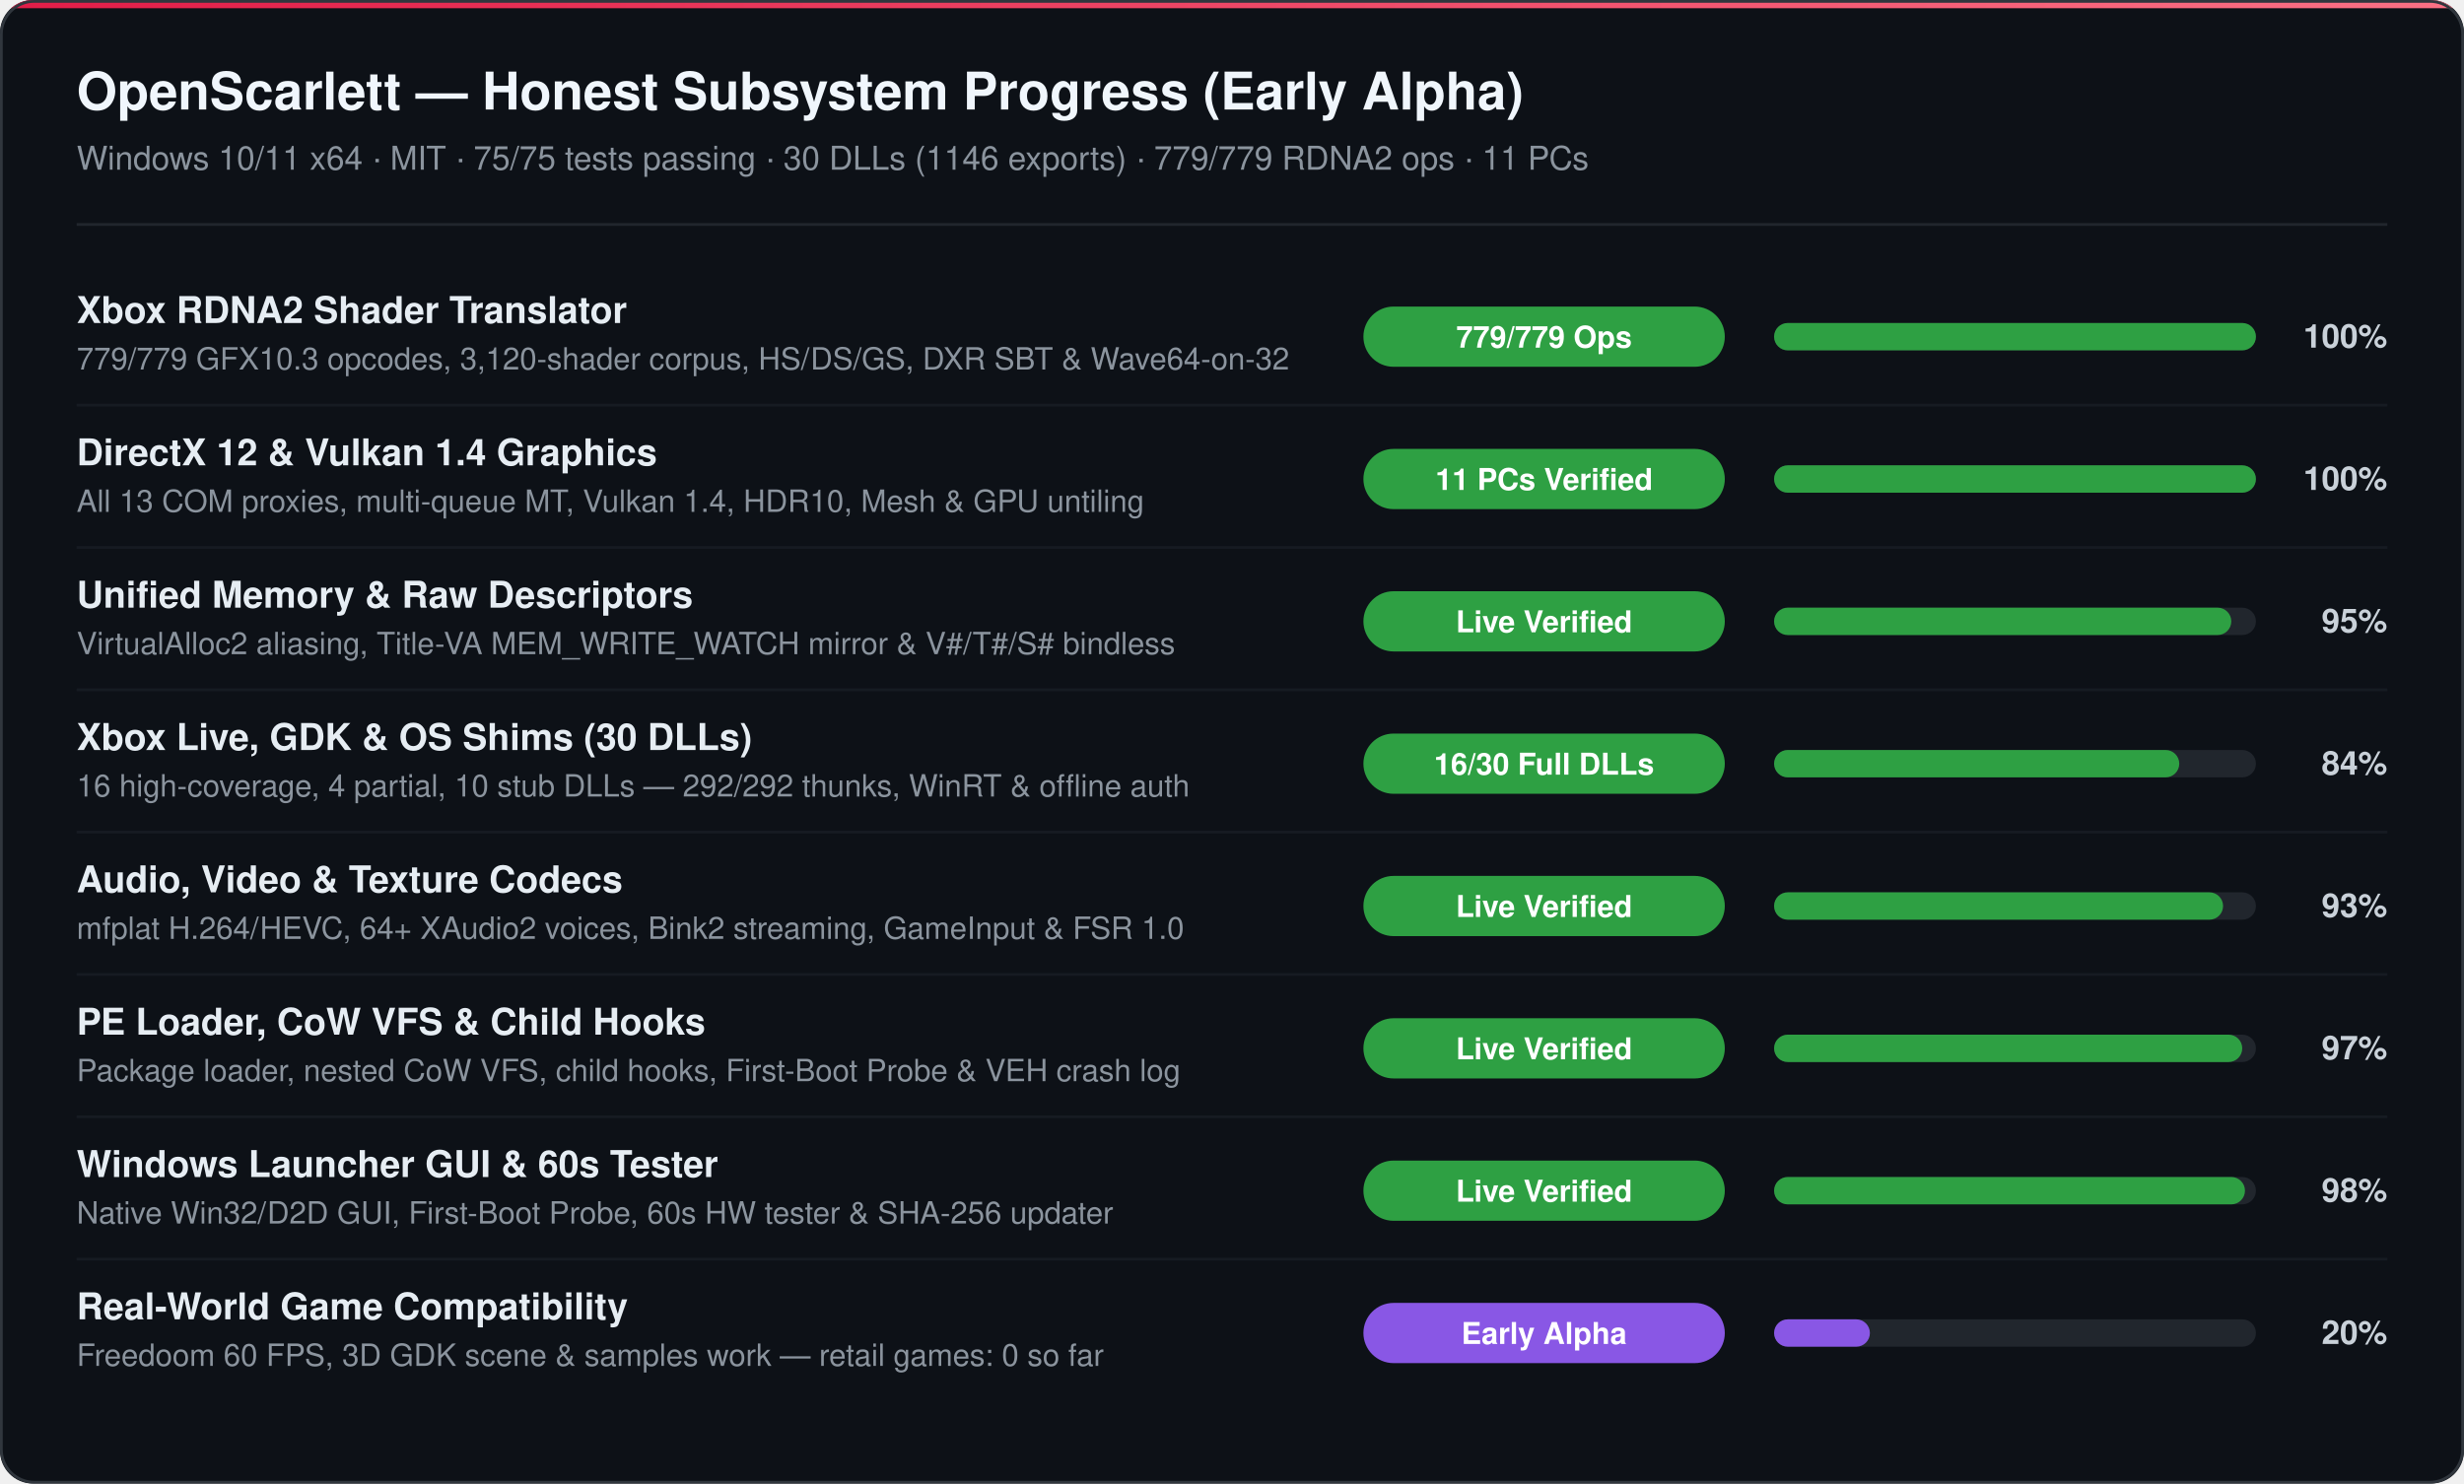
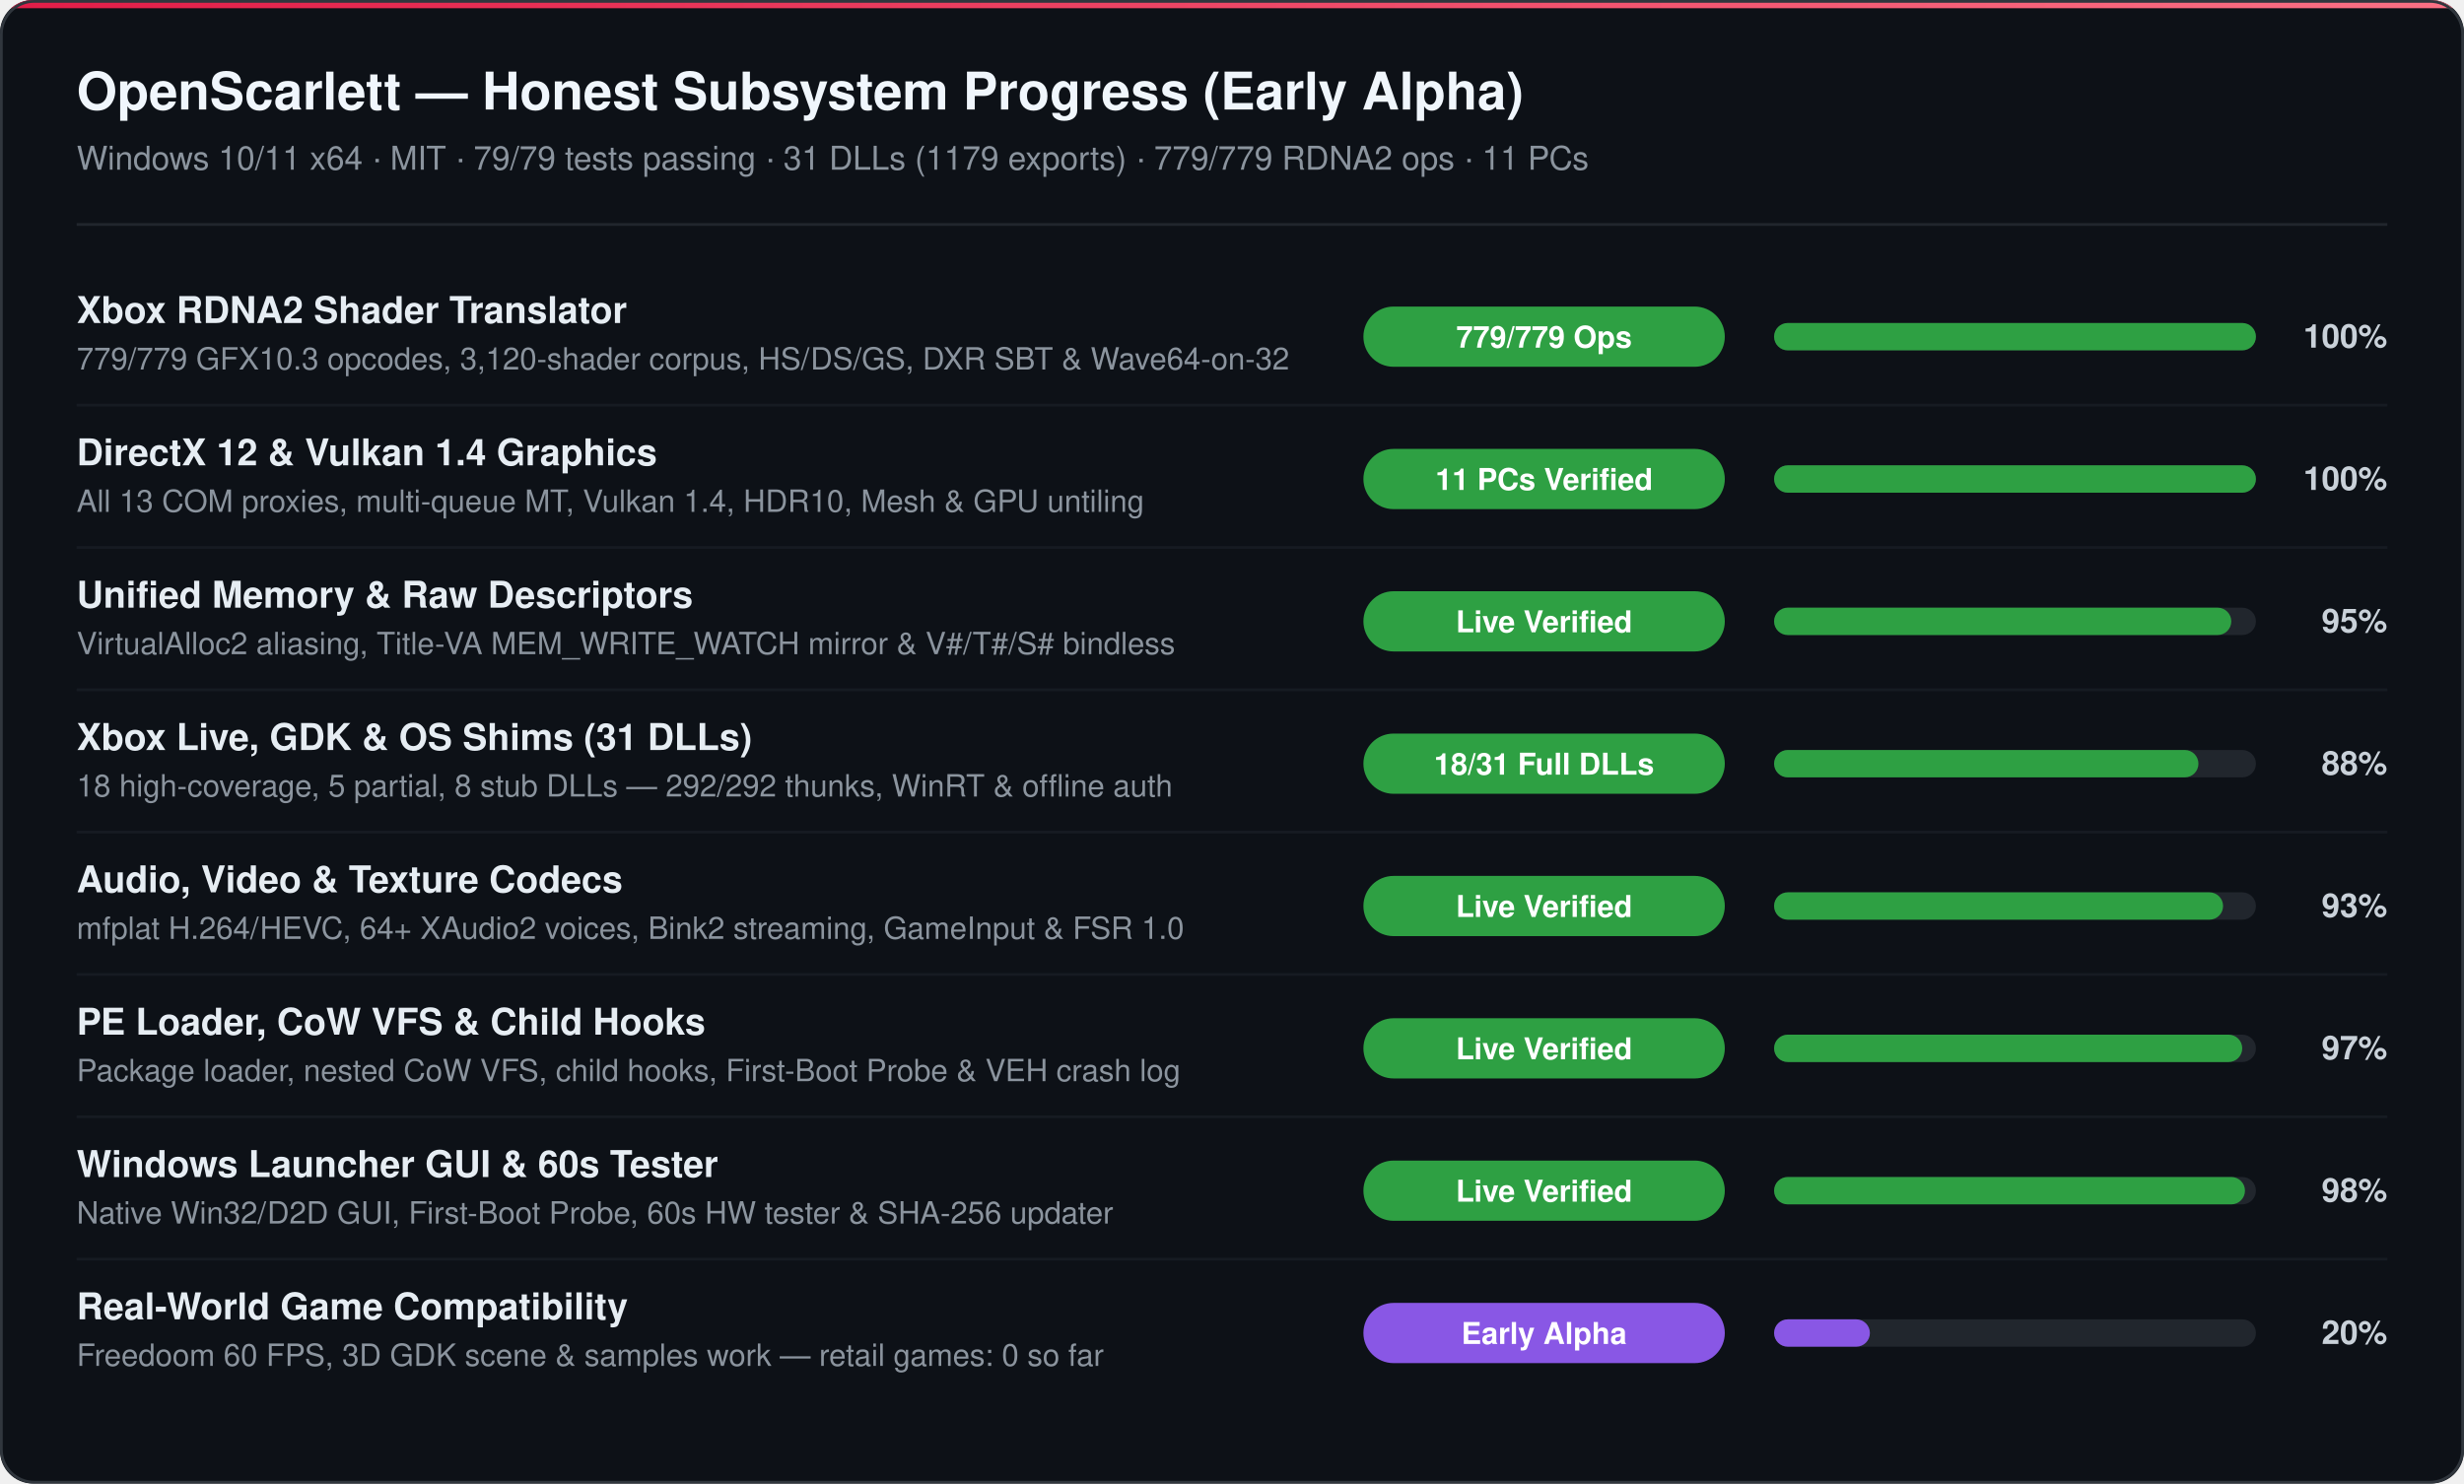
- <svg xmlns="http://www.w3.org/2000/svg" width="900" height="542" viewBox="0 0 900 542" role="img" aria-label="OpenScarlett Honest Subsystem Progress (75/75 tests passing)">
+ <svg xmlns="http://www.w3.org/2000/svg" width="900" height="542" viewBox="0 0 900 542" role="img" aria-label="OpenScarlett Honest Subsystem Progress (79/79 tests passing)">
  <defs>
    <linearGradient id="accentBar" x1="0%" y1="0%" x2="100%" y2="0%">
      <stop offset="0%" stop-color="#e11d48" />
      <stop offset="100%" stop-color="#fb7185" />
    </linearGradient>
    <clipPath id="cardClip">
      <rect width="900" height="542" rx="12" />
    </clipPath>
  </defs>
  <style>
    text { font-family: -apple-system, 'Segoe UI', Helvetica, Arial, sans-serif; }
    .h1 { font-size: 19px; font-weight: 700; fill: #f0f6fc; }
    .sub { font-size: 12px; fill: #8b949e; }
    .name { font-size: 13.5px; fill: #e6edf3; font-weight: 600; }
    .desc { font-size: 11.2px; fill: #8b949e; }
    .pill { font-size: 11px; fill: #ffffff; font-weight: 600; }
    .pct { font-size: 12px; fill: #c9d1d9; font-weight: 600; }
  </style>
  <g clip-path="url(#cardClip)">
    <rect width="900" height="542" fill="#0d1117" />
    <rect x="0" y="0" width="900" height="3" fill="url(#accentBar)" />
    <text class="h1" x="28" y="40">OpenScarlett — Honest Subsystem Progress (Early Alpha)</text>
-     <text class="sub" x="28" y="62">Windows 10/11 x64 · MIT · 75/75 tests passing · 30 DLLs (1146 exports) · 779/779 RDNA2 ops · 11 PCs</text>
+     <text class="sub" x="28" y="62">Windows 10/11 x64 · MIT · 79/79 tests passing · 31 DLLs (1179 exports) · 779/779 RDNA2 ops · 11 PCs</text>
    <line x1="28" y1="82" x2="872" y2="82" stroke="#21262d" stroke-width="1" />
    <text class="name" x="28" y="118">Xbox RDNA2 Shader Translator</text>
    <text class="desc" x="28" y="135">779/779 GFX10.3 opcodes, 3,120-shader corpus, HS/DS/GS, DXR SBT &amp; Wave64-on-32</text>
    <rect x="498" y="112" width="132" height="22" rx="11" fill="#2ea043" />
    <text class="pill" x="564" y="127" text-anchor="middle">779/779 Ops</text>
    <rect x="648" y="118" width="176" height="10" rx="5" fill="#21262d" />
    <rect x="648" y="118" width="176" height="10" rx="5" fill="#2ea043" />
    <text class="pct" x="872" y="127" text-anchor="end">100%</text>
    <line x1="28" y1="148" x2="872" y2="148" stroke="#161b22" stroke-width="1" />
    <text class="name" x="28" y="170">DirectX 12 &amp; Vulkan 1.4 Graphics</text>
    <text class="desc" x="28" y="187">All 13 COM proxies, multi-queue MT, Vulkan 1.4, HDR10, Mesh &amp; GPU untiling</text>
    <rect x="498" y="164" width="132" height="22" rx="11" fill="#2ea043" />
    <text class="pill" x="564" y="179" text-anchor="middle">11 PCs Verified</text>
    <rect x="648" y="170" width="176" height="10" rx="5" fill="#21262d" />
    <rect x="648" y="170" width="176" height="10" rx="5" fill="#2ea043" />
    <text class="pct" x="872" y="179" text-anchor="end">100%</text>
    <line x1="28" y1="200" x2="872" y2="200" stroke="#161b22" stroke-width="1" />
    <text class="name" x="28" y="222">Unified Memory &amp; Raw Descriptors</text>
    <text class="desc" x="28" y="239">VirtualAlloc2 aliasing, Title-VA MEM_WRITE_WATCH mirror &amp; V#/T#/S# bindless</text>
    <rect x="498" y="216" width="132" height="22" rx="11" fill="#2ea043" />
    <text class="pill" x="564" y="231" text-anchor="middle">Live Verified</text>
    <rect x="648" y="222" width="176" height="10" rx="5" fill="#21262d" />
    <rect x="648" y="222" width="167" height="10" rx="5" fill="#2ea043" />
    <text class="pct" x="872" y="231" text-anchor="end">95%</text>
    <line x1="28" y1="252" x2="872" y2="252" stroke="#161b22" stroke-width="1" />
-     <text class="name" x="28" y="274">Xbox Live, GDK &amp; OS Shims (30 DLLs)</text>
-     <text class="desc" x="28" y="291">16 high-coverage, 4 partial, 10 stub DLLs — 292/292 thunks, WinRT &amp; offline auth</text>
+     <text class="name" x="28" y="274">Xbox Live, GDK &amp; OS Shims (31 DLLs)</text>
+     <text class="desc" x="28" y="291">18 high-coverage, 5 partial, 8 stub DLLs — 292/292 thunks, WinRT &amp; offline auth</text>
    <rect x="498" y="268" width="132" height="22" rx="11" fill="#2ea043" />
-     <text class="pill" x="564" y="283" text-anchor="middle">16/30 Full DLLs</text>
+     <text class="pill" x="564" y="283" text-anchor="middle">18/31 Full DLLs</text>
    <rect x="648" y="274" width="176" height="10" rx="5" fill="#21262d" />
-     <rect x="648" y="274" width="148" height="10" rx="5" fill="#2ea043" />
-     <text class="pct" x="872" y="283" text-anchor="end">84%</text>
+     <rect x="648" y="274" width="155" height="10" rx="5" fill="#2ea043" />
+     <text class="pct" x="872" y="283" text-anchor="end">88%</text>
    <line x1="28" y1="304" x2="872" y2="304" stroke="#161b22" stroke-width="1" />
    <text class="name" x="28" y="326">Audio, Video &amp; Texture Codecs</text>
    <text class="desc" x="28" y="343">mfplat H.264/HEVC, 64+ XAudio2 voices, Bink2 streaming, GameInput &amp; FSR 1.0</text>
    <rect x="498" y="320" width="132" height="22" rx="11" fill="#2ea043" />
    <text class="pill" x="564" y="335" text-anchor="middle">Live Verified</text>
    <rect x="648" y="326" width="176" height="10" rx="5" fill="#21262d" />
    <rect x="648" y="326" width="164" height="10" rx="5" fill="#2ea043" />
    <text class="pct" x="872" y="335" text-anchor="end">93%</text>
    <line x1="28" y1="356" x2="872" y2="356" stroke="#161b22" stroke-width="1" />
    <text class="name" x="28" y="378">PE Loader, CoW VFS &amp; Child Hooks</text>
    <text class="desc" x="28" y="395">Package loader, nested CoW VFS, child hooks, First-Boot Probe &amp; VEH crash log</text>
    <rect x="498" y="372" width="132" height="22" rx="11" fill="#2ea043" />
    <text class="pill" x="564" y="387" text-anchor="middle">Live Verified</text>
    <rect x="648" y="378" width="176" height="10" rx="5" fill="#21262d" />
    <rect x="648" y="378" width="171" height="10" rx="5" fill="#2ea043" />
    <text class="pct" x="872" y="387" text-anchor="end">97%</text>
    <line x1="28" y1="408" x2="872" y2="408" stroke="#161b22" stroke-width="1" />
    <text class="name" x="28" y="430">Windows Launcher GUI &amp; 60s Tester</text>
    <text class="desc" x="28" y="447">Native Win32/D2D GUI, First-Boot Probe, 60s HW tester &amp; SHA-256 updater</text>
    <rect x="498" y="424" width="132" height="22" rx="11" fill="#2ea043" />
    <text class="pill" x="564" y="439" text-anchor="middle">Live Verified</text>
    <rect x="648" y="430" width="176" height="10" rx="5" fill="#21262d" />
    <rect x="648" y="430" width="172" height="10" rx="5" fill="#2ea043" />
    <text class="pct" x="872" y="439" text-anchor="end">98%</text>
    <line x1="28" y1="460" x2="872" y2="460" stroke="#161b22" stroke-width="1" />
    <text class="name" x="28" y="482">Real-World Game Compatibility</text>
    <text class="desc" x="28" y="499">Freedoom 60 FPS, 3D GDK scene &amp; samples work — retail games: 0 so far</text>
    <rect x="498" y="476" width="132" height="22" rx="11" fill="#8957e5" />
    <text class="pill" x="564" y="491" text-anchor="middle">Early Alpha</text>
    <rect x="648" y="482" width="176" height="10" rx="5" fill="#21262d" />
    <rect x="648" y="482" width="35" height="10" rx="5" fill="#8957e5" />
    <text class="pct" x="872" y="491" text-anchor="end">20%</text>
  </g>
  <rect x="0.5" y="0.5" width="899" height="541" rx="12" fill="none" stroke="#30363d" stroke-width="1" />
</svg>
